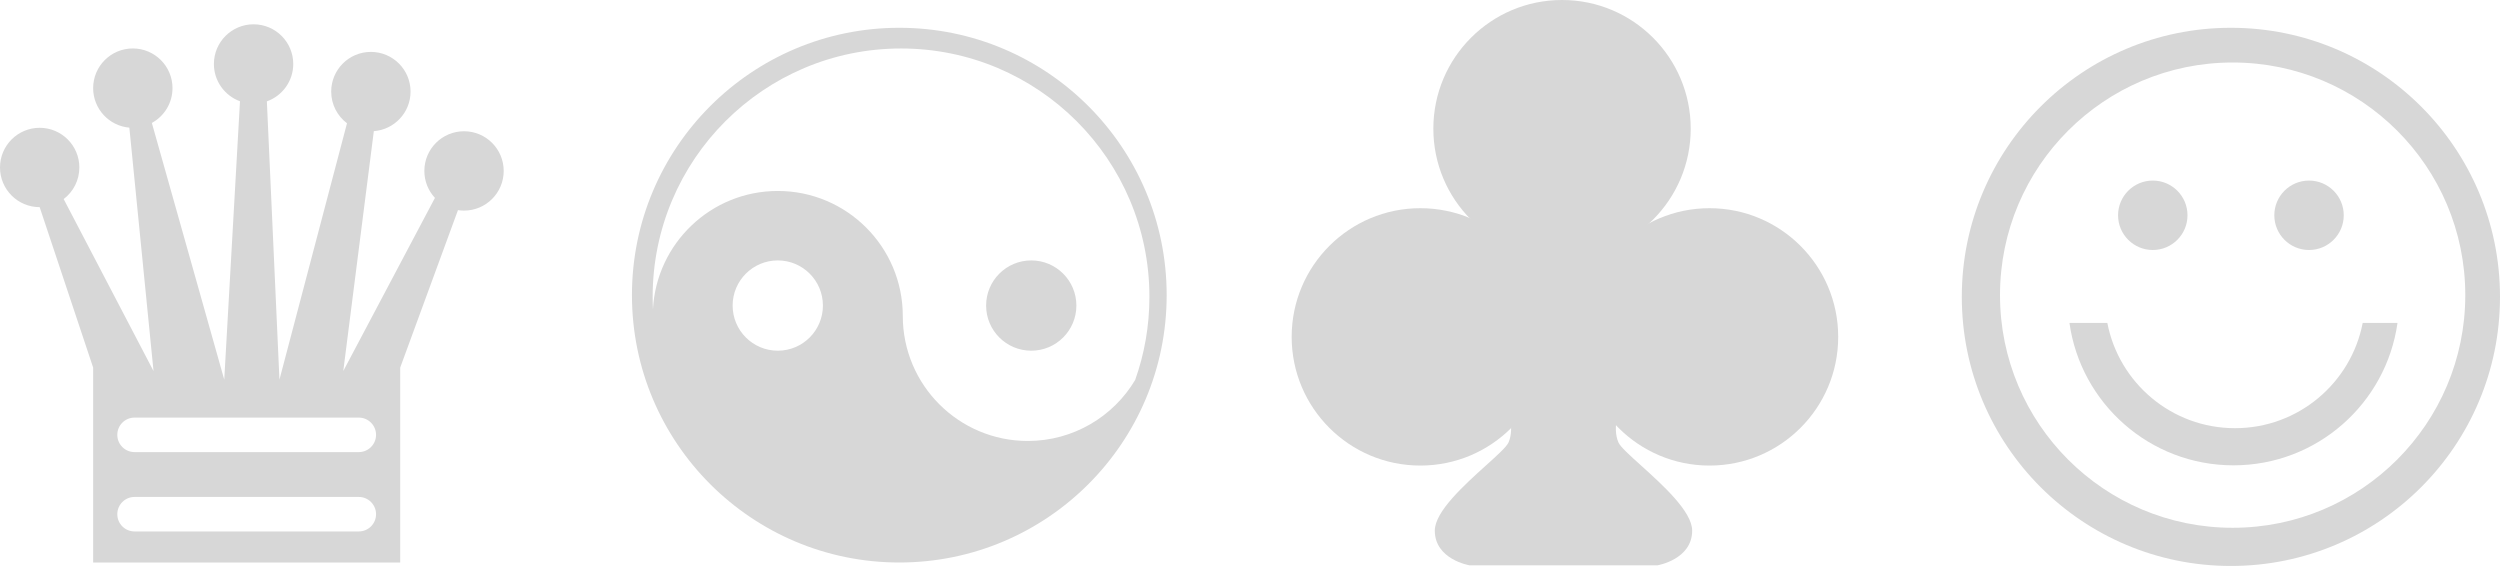
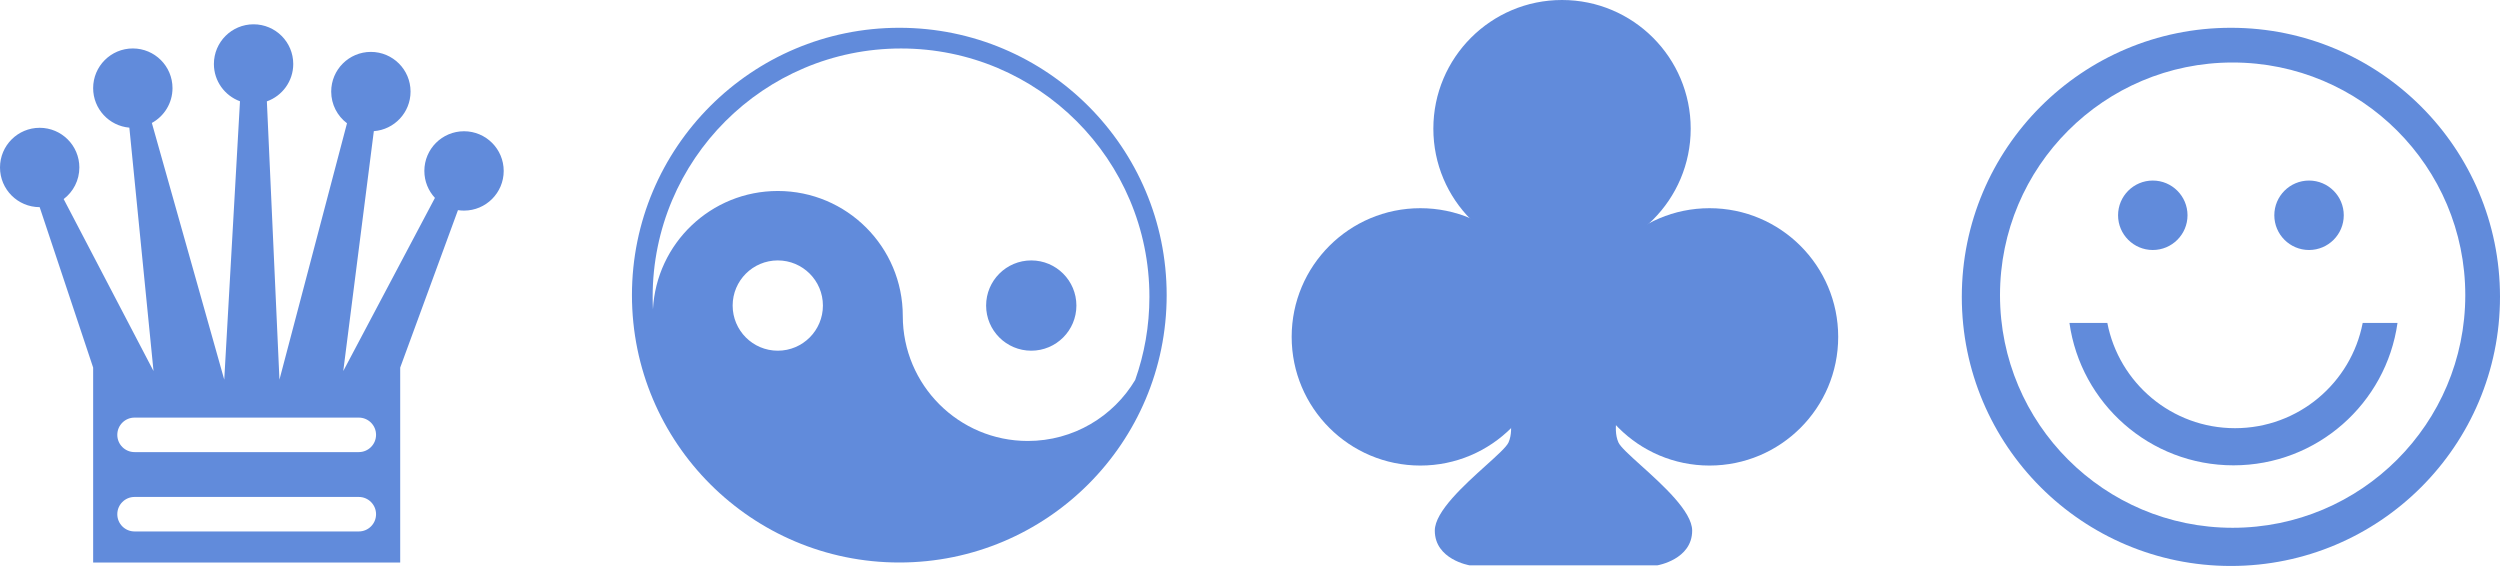
<svg xmlns="http://www.w3.org/2000/svg" width="150" height="34" viewBox="0 0 150 34" fill="none">
-   <path fill-rule="evenodd" clip-rule="evenodd" d="M16.012 6.082C16.934 5.754 17.595 4.874 17.595 3.839C17.595 2.524 16.529 1.458 15.214 1.458C13.9 1.458 12.834 2.524 12.834 3.839C12.834 4.867 13.486 5.743 14.399 6.076L13.455 22.779L9.111 7.377C9.849 6.973 10.35 6.189 10.35 5.288C10.35 3.973 9.284 2.907 7.969 2.907C6.655 2.907 5.589 3.973 5.589 5.288C5.589 6.532 6.544 7.554 7.761 7.659L9.211 22.262L3.82 11.944C4.392 11.51 4.761 10.822 4.761 10.049C4.761 8.734 3.695 7.668 2.38 7.668C1.066 7.668 0 8.734 0 10.049C0 11.364 1.066 12.429 2.38 12.429L5.589 22.055V23.09H5.589V33.75H24.012V22.779H24.012V22.055L27.478 12.609C27.596 12.627 27.718 12.636 27.841 12.636C29.156 12.636 30.222 11.57 30.222 10.256C30.222 8.941 29.156 7.875 27.841 7.875C26.526 7.875 25.461 8.941 25.461 10.256C25.461 10.881 25.702 11.449 26.096 11.874L20.596 22.262L22.43 7.869C23.662 7.778 24.633 6.75 24.633 5.495C24.633 4.18 23.567 3.114 22.252 3.114C20.938 3.114 19.872 4.18 19.872 5.495C19.872 6.272 20.244 6.962 20.82 7.396L16.767 22.779L16.012 6.082ZM7.038 26.091C7.038 25.52 7.501 25.056 8.073 25.056H21.528C22.099 25.056 22.563 25.52 22.563 26.091C22.563 26.663 22.099 27.126 21.528 27.126H8.073C7.501 27.126 7.038 26.663 7.038 26.091ZM8.073 29.817C7.501 29.817 7.038 30.28 7.038 30.852C7.038 31.424 7.501 31.887 8.073 31.887H21.528C22.099 31.887 22.563 31.424 22.563 30.852C22.563 30.28 22.099 29.817 21.528 29.817H8.073Z" fill="#D7D7D7" />
-   <path fill-rule="evenodd" clip-rule="evenodd" d="M53.958 33.75C62.818 33.75 70 26.568 70 17.708C70 8.849 62.818 1.667 53.958 1.667C45.099 1.667 37.917 8.849 37.917 17.708C37.917 26.568 45.099 33.75 53.958 33.75ZM68.965 17.812C68.965 19.561 68.664 21.239 68.11 22.798C66.801 24.99 64.405 26.458 61.667 26.458C57.525 26.458 54.167 23.101 54.167 18.958H54.167C54.167 14.816 50.809 11.458 46.667 11.458C42.658 11.458 39.384 14.603 39.177 18.56C39.165 18.312 39.159 18.063 39.159 17.812C39.159 9.581 45.831 2.909 54.062 2.909C62.293 2.909 68.965 9.581 68.965 17.812ZM46.667 21.042C48.163 21.042 49.375 19.829 49.375 18.333C49.375 16.838 48.163 15.625 46.667 15.625C45.171 15.625 43.958 16.838 43.958 18.333C43.958 19.829 45.171 21.042 46.667 21.042ZM61.875 21.042C63.371 21.042 64.583 19.829 64.583 18.333C64.583 16.838 63.371 15.625 61.875 15.625C60.379 15.625 59.167 16.838 59.167 18.333C59.167 19.829 60.379 21.042 61.875 21.042Z" fill="#D7D7D7" />
-   <circle cx="85.221" cy="20.213" r="7.721" fill="#D7D7D7" />
-   <circle cx="93.722" cy="7.721" r="7.721" fill="#D7D7D7" />
-   <circle cx="102.571" cy="20.213" r="7.721" fill="#D7D7D7" />
-   <path fill-rule="evenodd" clip-rule="evenodd" d="M98.147 13.533H89.819V25.157H90.624C90.683 25.554 90.708 26.105 90.513 26.545C90.394 26.812 89.84 27.312 89.161 27.924L89.161 27.924C87.855 29.102 86.088 30.695 86.088 31.837C86.088 33.572 88.17 33.919 88.17 33.919L93.809 33.919H99.448C99.448 33.919 101.53 33.572 101.53 31.837C101.53 30.695 99.763 29.102 98.457 27.924C97.778 27.312 97.224 26.812 97.106 26.545C96.91 26.105 96.935 25.554 96.994 25.157H98.147V13.533Z" fill="#D7D7D7" />
-   <path fill-rule="evenodd" clip-rule="evenodd" d="M133.854 33.958C142.771 33.958 150 26.73 150 17.812C150 8.895 142.771 1.667 133.854 1.667C124.937 1.667 117.708 8.895 117.708 17.812C117.708 26.73 124.937 33.958 133.854 33.958ZM133.958 31.667C141.667 31.667 147.917 25.417 147.917 17.708C147.917 9.999 141.667 3.75 133.958 3.75C126.249 3.75 120 9.999 120 17.708C120 25.417 126.249 31.667 133.958 31.667Z" fill="#D7D7D7" />
-   <path fill-rule="evenodd" clip-rule="evenodd" d="M124.167 19.375C124.844 24.204 128.992 27.92 134.008 27.92C139.024 27.92 143.172 24.204 143.85 19.375H141.762C141.068 22.973 137.902 25.691 134.101 25.691C130.3 25.691 127.134 22.973 126.44 19.375H124.167Z" fill="#D7D7D7" />
-   <circle cx="129.167" cy="12.917" r="2.083" fill="#D7D7D7" />
-   <circle cx="138.542" cy="12.917" r="2.083" fill="#D7D7D7" />
+   <path fill-rule="evenodd" clip-rule="evenodd" d="M16.012 6.082C16.934 5.754 17.595 4.874 17.595 3.839C17.595 2.524 16.529 1.458 15.214 1.458C13.9 1.458 12.834 2.524 12.834 3.839C12.834 4.867 13.486 5.743 14.399 6.076L13.455 22.779L9.111 7.377C9.849 6.973 10.35 6.189 10.35 5.288C10.35 3.973 9.284 2.907 7.969 2.907C6.655 2.907 5.589 3.973 5.589 5.288C5.589 6.532 6.544 7.554 7.761 7.659L9.211 22.262L3.82 11.944C4.392 11.51 4.761 10.822 4.761 10.049C4.761 8.734 3.695 7.668 2.38 7.668C1.066 7.668 0 8.734 0 10.049C0 11.363 1.066 12.429 2.38 12.429L5.589 22.055V23.09H5.589V33.75H24.012V22.779V22.055L27.478 12.609C27.596 12.627 27.718 12.636 27.841 12.636C29.156 12.636 30.222 11.57 30.222 10.256C30.222 8.941 29.156 7.875 27.841 7.875C26.526 7.875 25.461 8.941 25.461 10.256C25.461 10.881 25.702 11.449 26.096 11.874L20.596 22.262L22.43 7.869C23.662 7.778 24.633 6.75 24.633 5.495C24.633 4.18 23.567 3.114 22.252 3.114C20.938 3.114 19.872 4.18 19.872 5.495C19.872 6.272 20.244 6.962 20.82 7.396L16.767 22.779L16.012 6.082ZM7.038 26.091C7.038 25.519 7.501 25.056 8.073 25.056H21.528C22.099 25.056 22.563 25.519 22.563 26.091C22.563 26.663 22.099 27.126 21.528 27.126H8.073C7.501 27.126 7.038 26.663 7.038 26.091ZM8.073 29.817C7.501 29.817 7.038 30.28 7.038 30.852C7.038 31.424 7.501 31.887 8.073 31.887H21.528C22.099 31.887 22.563 31.424 22.563 30.852C22.563 30.28 22.099 29.817 21.528 29.817H8.073Z" fill="#618BDB" />
+   <path fill-rule="evenodd" clip-rule="evenodd" d="M53.959 33.75C62.818 33.75 70 26.568 70 17.708C70 8.849 62.818 1.667 53.959 1.667C45.099 1.667 37.917 8.849 37.917 17.708C37.917 26.568 45.099 33.75 53.959 33.75ZM68.965 17.812C68.965 19.561 68.664 21.239 68.111 22.799C66.802 24.991 64.406 26.458 61.667 26.458C57.525 26.458 54.167 23.101 54.167 18.958C54.167 14.816 50.809 11.459 46.667 11.459C42.658 11.459 39.385 14.603 39.177 18.56C39.165 18.312 39.159 18.063 39.159 17.812C39.159 9.581 45.831 2.909 54.062 2.909C62.293 2.909 68.965 9.581 68.965 17.812ZM46.667 21.042C48.163 21.042 49.375 19.829 49.375 18.333C49.375 16.838 48.163 15.625 46.667 15.625C45.171 15.625 43.959 16.838 43.959 18.333C43.959 19.829 45.171 21.042 46.667 21.042ZM61.875 21.042C63.371 21.042 64.584 19.829 64.584 18.333C64.584 16.838 63.371 15.625 61.875 15.625C60.38 15.625 59.167 16.838 59.167 18.333C59.167 19.829 60.38 21.042 61.875 21.042Z" fill="#618BDB" />
+   <path d="M85.221 27.933C89.485 27.933 92.942 24.477 92.942 20.213C92.942 15.949 89.485 12.492 85.221 12.492C80.957 12.492 77.5 15.949 77.5 20.213C77.5 24.477 80.957 27.933 85.221 27.933Z" fill="#618BDB" />
+   <path d="M93.722 15.441C97.986 15.441 101.442 11.985 101.442 7.721C101.442 3.457 97.986 0 93.722 0C89.458 0 86.001 3.457 86.001 7.721C86.001 11.985 89.458 15.441 93.722 15.441Z" fill="#618BDB" />
+   <path d="M102.571 27.933C106.835 27.933 110.292 24.477 110.292 20.213C110.292 15.949 106.835 12.492 102.571 12.492C98.307 12.492 94.851 15.949 94.851 20.213C94.851 24.477 98.307 27.933 102.571 27.933Z" fill="#618BDB" />
+   <path fill-rule="evenodd" clip-rule="evenodd" d="M98.146 13.533H89.818V25.157H90.624C90.683 25.554 90.708 26.105 90.512 26.545C90.394 26.812 89.839 27.312 89.161 27.924H89.161C87.854 29.102 86.088 30.695 86.088 31.837C86.088 33.572 88.17 33.919 88.17 33.919H93.809H99.447C99.447 33.919 101.53 33.572 101.53 31.837C101.53 30.695 99.763 29.102 98.456 27.924C97.778 27.312 97.224 26.812 97.105 26.545C96.909 26.105 96.934 25.554 96.993 25.157H98.146V13.533Z" fill="#618BDB" />
+   <path fill-rule="evenodd" clip-rule="evenodd" d="M133.854 33.958C142.771 33.958 150 26.73 150 17.813C150 8.895 142.771 1.667 133.854 1.667C124.937 1.667 117.708 8.895 117.708 17.813C117.708 26.73 124.937 33.958 133.854 33.958ZM133.958 31.667C141.667 31.667 147.917 25.417 147.917 17.708C147.917 9.999 141.667 3.75 133.958 3.75C126.249 3.75 120 9.999 120 17.708C120 25.417 126.249 31.667 133.958 31.667Z" fill="#618BDB" />
+   <path fill-rule="evenodd" clip-rule="evenodd" d="M124.167 19.375C124.844 24.204 128.992 27.92 134.008 27.92C139.024 27.92 143.172 24.204 143.85 19.375H141.762C141.068 22.973 137.902 25.691 134.101 25.691C130.3 25.691 127.134 22.973 126.44 19.375H124.167Z" fill="#618BDB" />
+   <path d="M129.167 15C130.318 15 131.251 14.067 131.251 12.917C131.251 11.766 130.318 10.833 129.167 10.833C128.017 10.833 127.084 11.766 127.084 12.917C127.084 14.067 128.017 15 129.167 15Z" fill="#618BDB" />
+   <path d="M138.542 15C139.693 15 140.626 14.067 140.626 12.917C140.626 11.766 139.693 10.833 138.542 10.833C137.392 10.833 136.459 11.766 136.459 12.917C136.459 14.067 137.392 15 138.542 15Z" fill="#618BDB" />
</svg>
